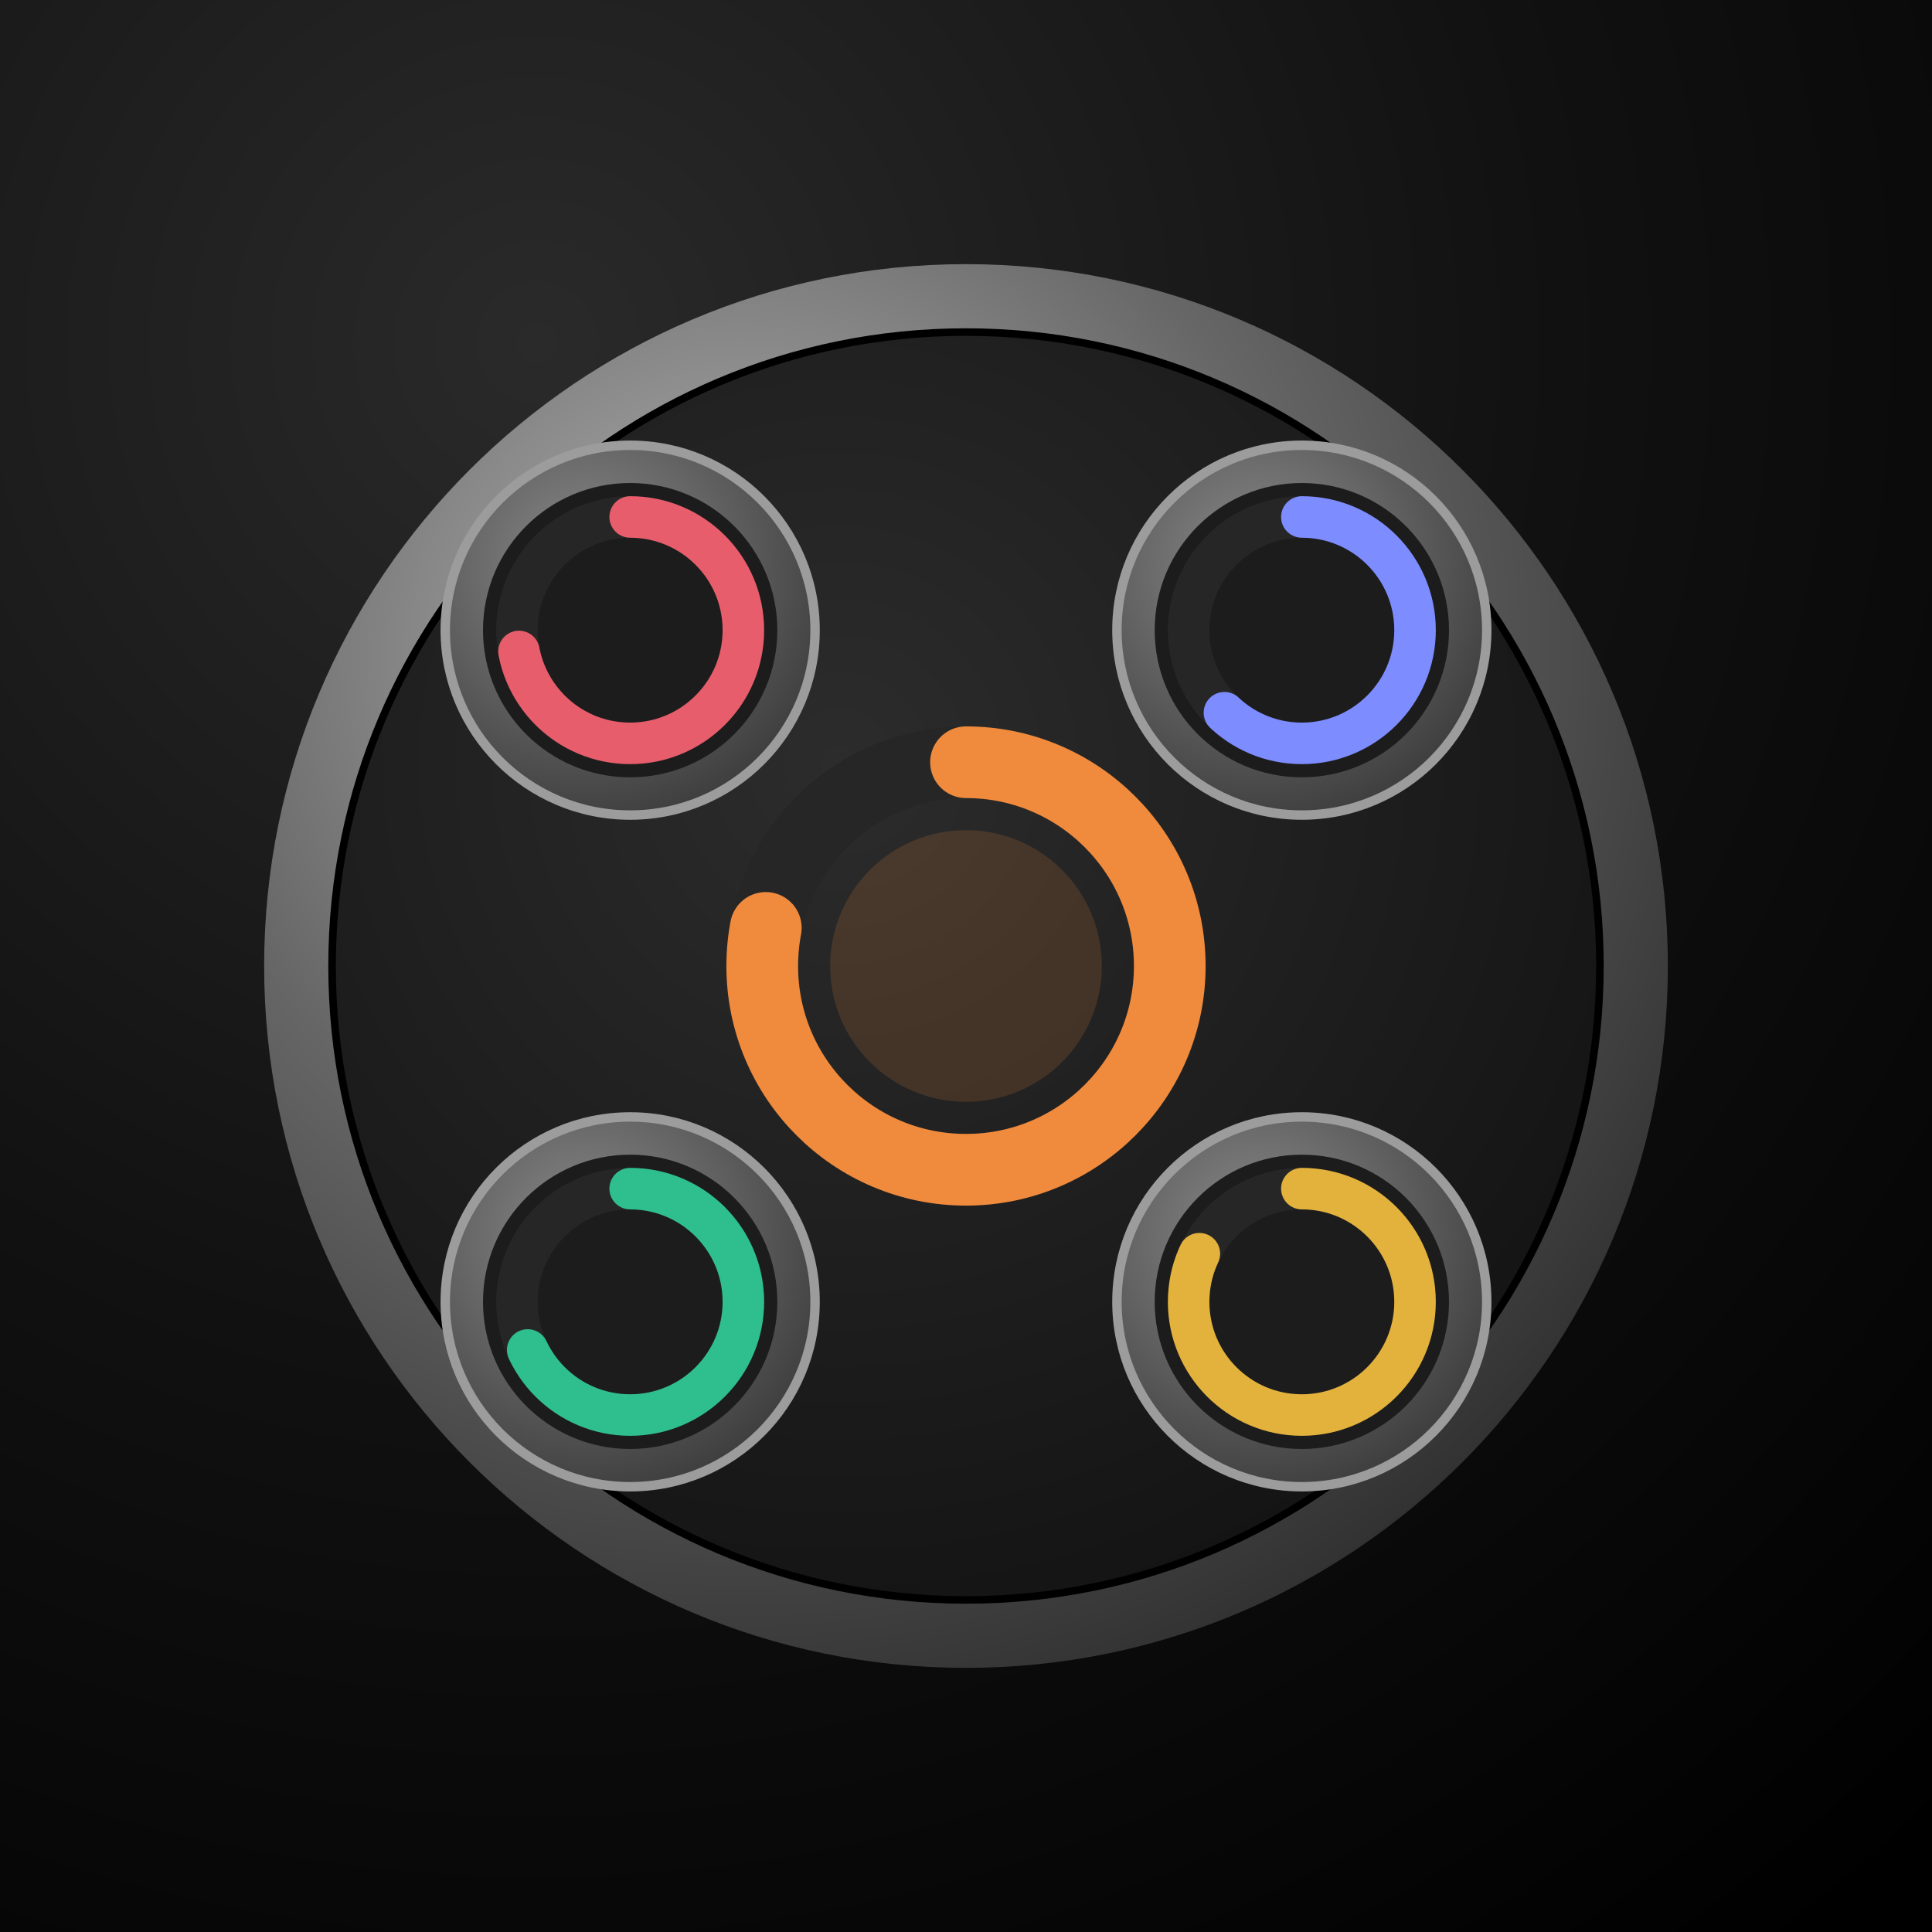
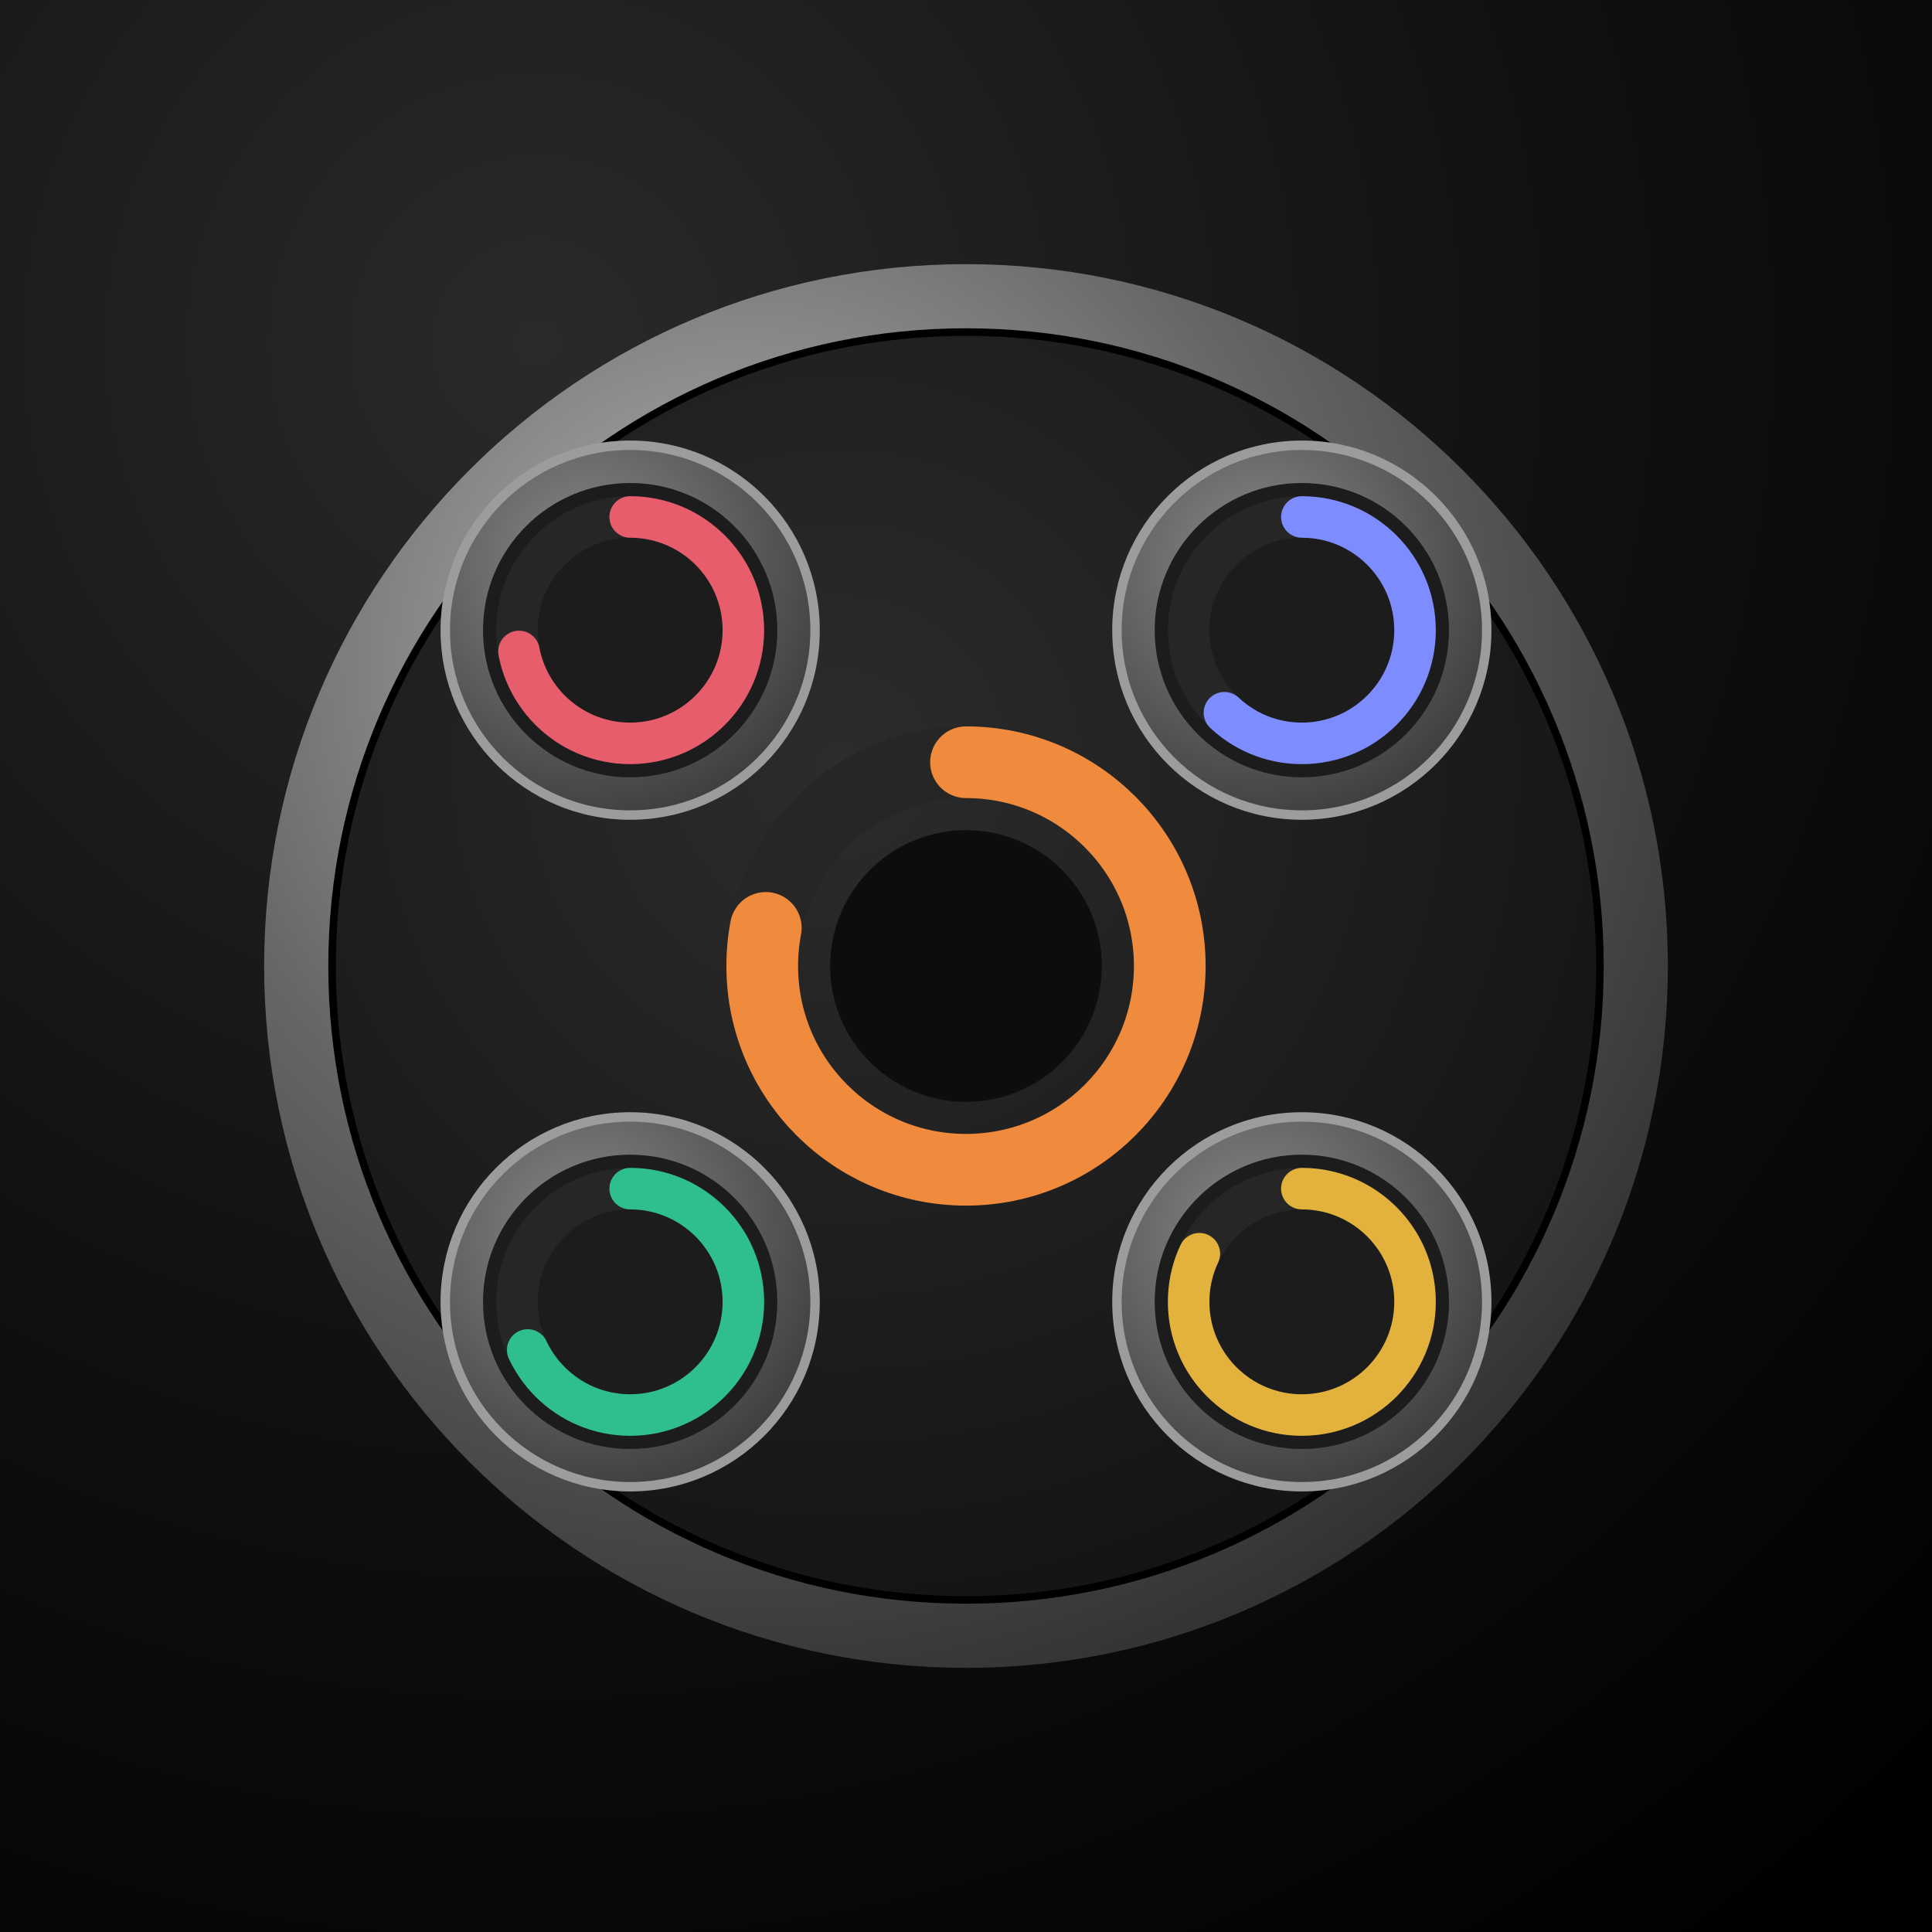
<svg xmlns="http://www.w3.org/2000/svg" width="1024" height="1024" viewBox="0 0 1024 1024">
  <defs>
    <radialGradient id="bg" cx="28%" cy="18%" r="105%">
      <stop offset="0" stop-color="#2a2a2a" />
      <stop offset=".5" stop-color="#111111" />
      <stop offset="1" stop-color="#000000" />
    </radialGradient>
    <radialGradient id="steel" cx="34%" cy="28%" r="80%">
      <stop offset="0" stop-color="#b5b5b5" />
      <stop offset=".5" stop-color="#666666" />
      <stop offset="1" stop-color="#2e2e2e" />
    </radialGradient>
    <radialGradient id="plate" cx="40%" cy="34%" r="78%">
      <stop offset="0" stop-color="#2c2c2c" />
      <stop offset="1" stop-color="#111111" />
    </radialGradient>
    <radialGradient id="bowl" cx="38%" cy="32%" r="75%">
      <stop offset="0" stop-color="#8a8a8a" />
      <stop offset="1" stop-color="#3a3a3a" />
    </radialGradient>
  </defs>
  <rect width="1024" height="1024" fill="url(#bg)" />
  <circle cx="512" cy="512" r="372.0" fill="url(#steel)" />
  <circle cx="512" cy="512" r="336.0" fill="url(#plate)" stroke="#000000" stroke-width="4.0" />
  <circle cx="512" cy="512" r="108.0" fill="none" stroke="#262626" stroke-width="38.0" />
  <circle cx="512" cy="512" r="108.0" fill="none" stroke="#f08a3c" stroke-width="38.0" stroke-linecap="round" stroke-dasharray="529.3 678.6" transform="rotate(-90 512 512)" />
-   <circle cx="512" cy="512" r="72.0" fill="#f08a3c" opacity=".16" />
+   <circle cx="512" cy="512" r="72.0" fill="#0d0d0d" />
  <circle cx="334" cy="334" r="98.0" fill="url(#bowl)" stroke="#9c9c9c" stroke-width="5.0" />
  <circle cx="334" cy="334" r="78.0" fill="#1c1c1c" />
  <circle cx="334" cy="334" r="60.0" fill="none" stroke="#262626" stroke-width="22.0" />
  <circle cx="334" cy="334" r="60.0" fill="none" stroke="#e85d6c" stroke-width="22.0" stroke-linecap="round" stroke-dasharray="271.4 377.0" transform="rotate(-90 334 334)" />
  <circle cx="690" cy="334" r="98.0" fill="url(#bowl)" stroke="#9c9c9c" stroke-width="5.0" />
  <circle cx="690" cy="334" r="78.0" fill="#1c1c1c" />
  <circle cx="690" cy="334" r="60.0" fill="none" stroke="#262626" stroke-width="22.0" />
  <circle cx="690" cy="334" r="60.0" fill="none" stroke="#7d8cff" stroke-width="22.0" stroke-linecap="round" stroke-dasharray="233.7 377.0" transform="rotate(-90 690 334)" />
  <circle cx="690" cy="690" r="98.0" fill="url(#bowl)" stroke="#9c9c9c" stroke-width="5.0" />
  <circle cx="690" cy="690" r="78.0" fill="#1c1c1c" />
  <circle cx="690" cy="690" r="60.0" fill="none" stroke="#262626" stroke-width="22.0" />
  <circle cx="690" cy="690" r="60.0" fill="none" stroke="#e3b23c" stroke-width="22.0" stroke-linecap="round" stroke-dasharray="309.1 377.0" transform="rotate(-90 690 690)" />
  <circle cx="334" cy="690" r="98.0" fill="url(#bowl)" stroke="#9c9c9c" stroke-width="5.0" />
  <circle cx="334" cy="690" r="78.0" fill="#1c1c1c" />
  <circle cx="334" cy="690" r="60.0" fill="none" stroke="#262626" stroke-width="22.0" />
  <circle cx="334" cy="690" r="60.0" fill="none" stroke="#2fbf8f" stroke-width="22.0" stroke-linecap="round" stroke-dasharray="256.4 377.0" transform="rotate(-90 334 690)" />
</svg>
